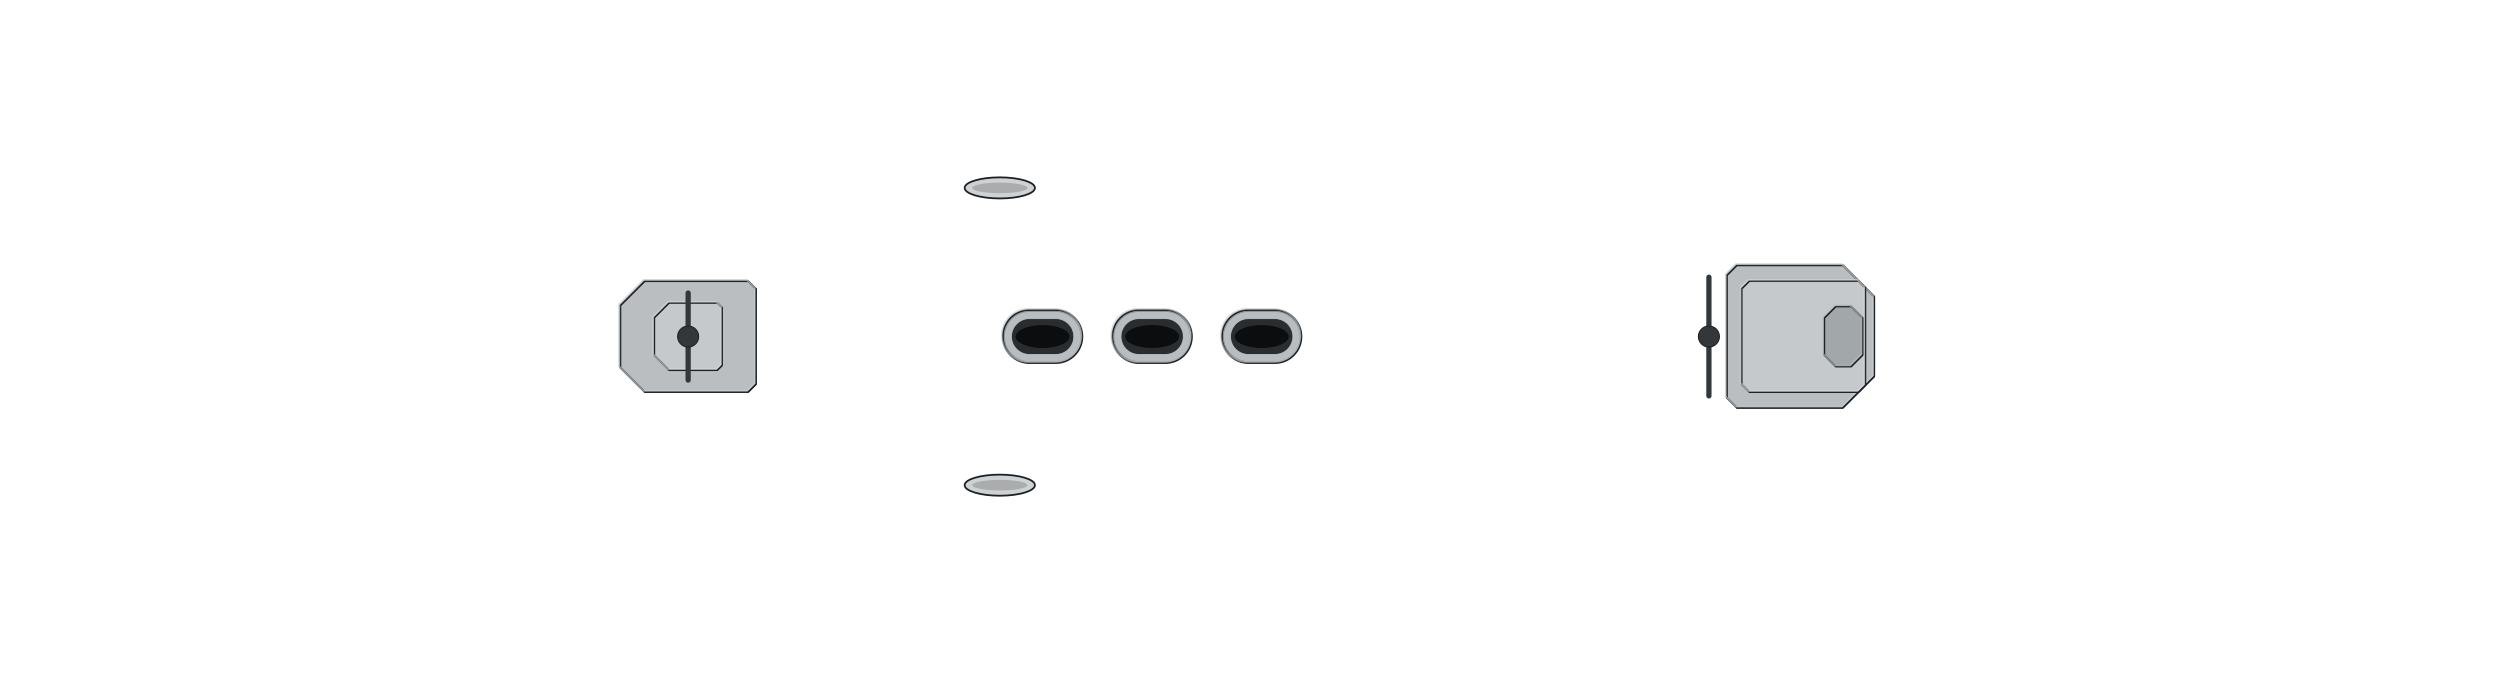
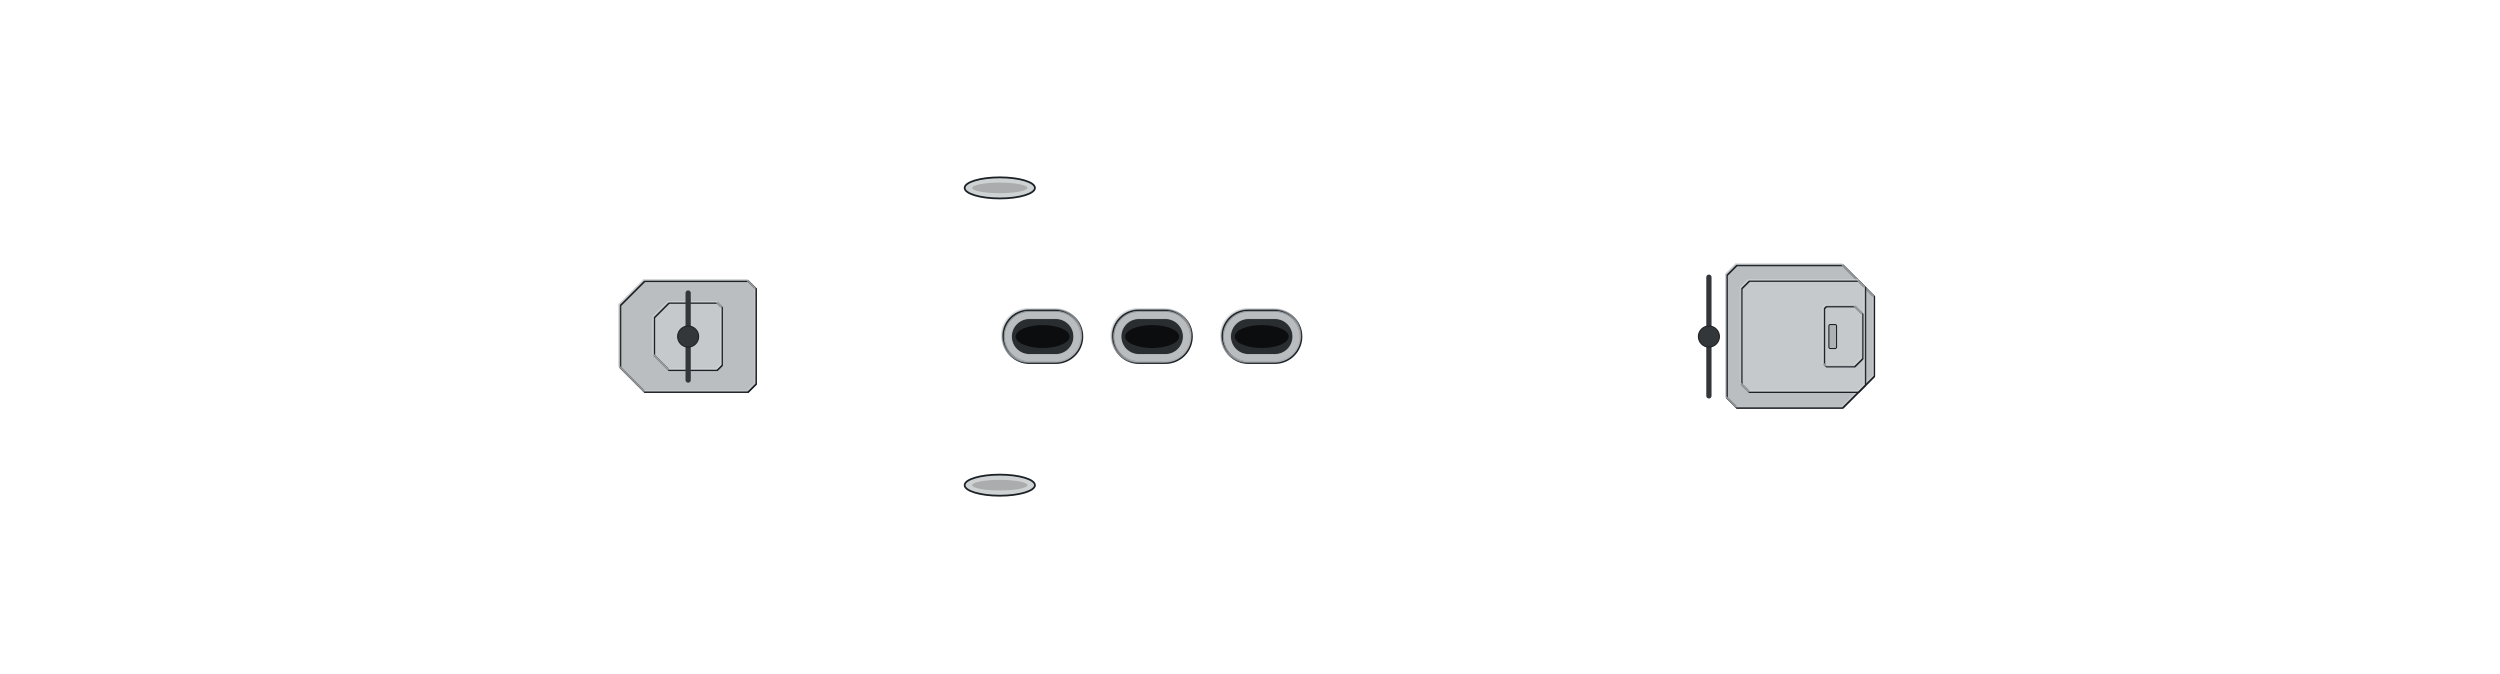
<svg xmlns="http://www.w3.org/2000/svg" width="1664" height="448" viewBox="-83.2 -22.4 166.4 44.8" shape-rendering="geometricPrecision">
  <defs>
    <clipPath id="hullclip">
      <path d="M-78,-1.316 L-77.994,-1.472 L-77.977,-1.627 L-77.949,-1.782 L-77.909,-1.937 L-77.858,-2.092 L-77.795,-2.247 L-77.721,-2.401 L-77.636,-2.556 L-77.539,-2.71 L-77.431,-2.864 L-77.312,-3.018 L-77.181,-3.171 L-77.04,-3.324 L-76.887,-3.477 L-76.722,-3.63 L-76.547,-3.782 L-76.36,-3.933 L-76.162,-4.085 L-75.953,-4.235 L-75.733,-4.386 L-75.502,-4.535 L-75.26,-4.685 L-75.007,-4.833 L-74.743,-4.982 L-74.468,-5.129 L-74.182,-5.276 L-73.886,-5.422 L-73.578,-5.568 L-73.26,-5.713 L-72.931,-5.857 L-72.592,-6 L-72.242,-6.143 L-71.881,-6.285 L-71.51,-6.425 L-71.128,-6.566 L-70.736,-6.705 L-70.334,-6.843 L-69.921,-6.981 L-69.499,-7.117 L-69.066,-7.253 L-68.623,-7.387 L-68.17,-7.521 L-67.707,-7.653 L-67.234,-7.785 L-66.751,-7.915 L-66.258,-8.044 L-65.756,-8.172 L-65.245,-8.299 L-64.723,-8.425 L-64.193,-8.55 L-63.653,-8.673 L-63.103,-8.795 L-62.545,-8.916 L-61.977,-9.036 L-61.4,-9.154 L-60.815,-9.271 L-60.22,-9.386 L-59.617,-9.501 L-59.005,-9.614 L-58.384,-9.725 L-57.755,-9.835 L-57.117,-9.944 L-56.471,-10.051 L-55.817,-10.156 L-55.154,-10.261 L-54.484,-10.363 L-53.805,-10.464 L-53.119,-10.564 L-52.425,-10.662 L-51.724,-10.758 L-51.014,-10.853 L-50.298,-10.946 L-49.574,-11.037 L-48.842,-11.127 L-48.104,-11.215 L-47.359,-11.301 L-46.606,-11.386 L-45.847,-11.469 L-45.081,-11.55 L-44.309,-11.629 L-43.53,-11.706 L-42.745,-11.782 L-41.954,-11.856 L-41.156,-11.928 L-40.352,-11.998 L-39.543,-12.066 L-38.728,-12.133 L-37.907,-12.197 L-37.08,-12.26 L-36.248,-12.32 L-35.411,-12.379 L-34.569,-12.435 L-33.722,-12.49 L-32.869,-12.542 L-32.012,-12.593 L-31.15,-12.642 L-30.284,-12.688 L-29.413,-12.732 L-28.538,-12.775 L-27.659,-12.815 L-26.776,-12.853 L-25.889,-12.889 L-24.998,-12.923 L-24.103,-12.955 L-23.205,-12.984 L-22.304,-13.012 L-21.399,-13.037 L-20.491,-13.06 L-19.58,-13.08 L-18.667,-13.099 L-17.75,-13.115 L-16.831,-13.129 L-15.91,-13.141 L-14.986,-13.15 L-14.06,-13.157 L-13.132,-13.162 L-12.202,-13.165 L-11.27,-13.165 L-10.337,-13.165 L-9.402,-13.165 L-8.466,-13.165 L-7.528,-13.165 L-6.589,-13.165 L-5.65,-13.165 L-4.71,-13.165 L-3.768,-13.165 L-2.827,-13.165 L-1.885,-13.165 L-0.942,-13.165 L-0,-13.165 L0.942,-13.165 L1.885,-13.165 L2.827,-13.165 L3.768,-13.165 L4.71,-13.165 L5.65,-13.165 L6.589,-13.165 L7.528,-13.165 L8.466,-13.165 L9.402,-13.165 L10.337,-13.165 L11.27,-13.165 L12.202,-13.165 L13.132,-13.165 L14.06,-13.165 L14.986,-13.165 L15.91,-13.165 L16.831,-13.165 L17.75,-13.165 L18.667,-13.165 L19.58,-13.165 L20.491,-13.165 L21.399,-13.165 L22.304,-13.143 L23.205,-13.11 L24.103,-13.071 L24.998,-13.027 L25.889,-12.978 L26.776,-12.923 L27.659,-12.863 L28.538,-12.798 L29.413,-12.727 L30.284,-12.652 L31.15,-12.571 L32.012,-12.486 L32.869,-12.395 L33.722,-12.3 L34.569,-12.199 L35.411,-12.095 L36.248,-11.985 L37.08,-11.871 L37.907,-11.753 L38.728,-11.63 L39.543,-11.503 L40.352,-11.373 L41.156,-11.238 L41.954,-11.099 L42.745,-10.957 L43.53,-10.812 L44.309,-10.663 L45.081,-10.511 L45.847,-10.355 L46.606,-10.197 L47.359,-10.036 L48.104,-9.872 L48.842,-9.706 L49.574,-9.537 L50.298,-9.366 L51.014,-9.193 L51.724,-9.019 L52.425,-8.842 L53.119,-8.664 L53.805,-8.484 L54.484,-8.303 L55.154,-8.121 L55.817,-7.938 L56.471,-7.754 L57.117,-7.569 L57.755,-7.384 L58.384,-7.198 L59.005,-7.012 L59.617,-6.826 L60.22,-6.64 L60.815,-6.454 L61.4,-6.268 L61.977,-6.083 L62.545,-5.898 L63.103,-5.715 L63.653,-5.532 L64.193,-5.35 L64.723,-5.169 L65.245,-4.989 L65.756,-4.811 L66.258,-4.635 L66.751,-4.46 L67.234,-4.287 L67.707,-4.116 L68.17,-3.947 L68.623,-3.78 L69.066,-3.615 L69.499,-3.453 L69.921,-3.293 L70.334,-3.136 L70.736,-2.982 L71.128,-2.83 L71.51,-2.682 L71.881,-2.537 L72.242,-2.394 L72.592,-2.255 L72.931,-2.12 L73.26,-1.988 L73.578,-1.859 L73.886,-1.735 L74.182,-1.614 L74.468,-1.496 L74.743,-1.383 L75.007,-1.274 L75.26,-1.168 L75.502,-1.067 L75.733,-0.97 L75.953,-0.878 L76.162,-0.79 L76.36,-0.706 L76.547,-0.626 L76.722,-0.552 L76.887,-0.481 L77.04,-0.416 L77.181,-0.355 L77.312,-0.298 L77.431,-0.247 L77.539,-0.2 L77.636,-0.158 L77.721,-0.121 L77.795,-0.089 L77.858,-0.062 L77.909,-0.04 L77.949,-0.022 L77.949,0.022 L77.909,0.04 L77.858,0.062 L77.795,0.089 L77.721,0.121 L77.636,0.158 L77.539,0.2 L77.431,0.247 L77.312,0.298 L77.181,0.355 L77.04,0.416 L76.887,0.481 L76.722,0.552 L76.547,0.626 L76.36,0.706 L76.162,0.79 L75.953,0.878 L75.733,0.97 L75.502,1.067 L75.26,1.168 L75.007,1.274 L74.743,1.383 L74.468,1.496 L74.182,1.614 L73.886,1.735 L73.578,1.859 L73.26,1.988 L72.931,2.12 L72.592,2.255 L72.242,2.394 L71.881,2.537 L71.51,2.682 L71.128,2.83 L70.736,2.982 L70.334,3.136 L69.921,3.293 L69.499,3.453 L69.066,3.615 L68.623,3.78 L68.17,3.947 L67.707,4.116 L67.234,4.287 L66.751,4.46 L66.258,4.635 L65.756,4.811 L65.245,4.989 L64.723,5.169 L64.193,5.35 L63.653,5.532 L63.103,5.715 L62.545,5.898 L61.977,6.083 L61.4,6.268 L60.815,6.454 L60.22,6.64 L59.617,6.826 L59.005,7.012 L58.384,7.198 L57.755,7.384 L57.117,7.569 L56.471,7.754 L55.817,7.938 L55.154,8.121 L54.484,8.303 L53.805,8.484 L53.119,8.664 L52.425,8.842 L51.724,9.019 L51.014,9.193 L50.298,9.366 L49.574,9.537 L48.842,9.706 L48.104,9.872 L47.359,10.036 L46.606,10.197 L45.847,10.355 L45.081,10.511 L44.309,10.663 L43.53,10.812 L42.745,10.957 L41.954,11.099 L41.156,11.238 L40.352,11.373 L39.543,11.503 L38.728,11.63 L37.907,11.753 L37.08,11.871 L36.248,11.985 L35.411,12.095 L34.569,12.199 L33.722,12.3 L32.869,12.395 L32.012,12.486 L31.15,12.571 L30.284,12.652 L29.413,12.727 L28.538,12.798 L27.659,12.863 L26.776,12.923 L25.889,12.978 L24.998,13.027 L24.103,13.071 L23.205,13.11 L22.304,13.143 L21.399,13.165 L20.491,13.165 L19.58,13.165 L18.667,13.165 L17.75,13.165 L16.831,13.165 L15.91,13.165 L14.986,13.165 L14.06,13.165 L13.132,13.165 L12.202,13.165 L11.27,13.165 L10.337,13.165 L9.402,13.165 L8.466,13.165 L7.528,13.165 L6.589,13.165 L5.65,13.165 L4.71,13.165 L3.768,13.165 L2.827,13.165 L1.885,13.165 L0.942,13.165 L-0,13.165 L-0.942,13.165 L-1.885,13.165 L-2.827,13.165 L-3.768,13.165 L-4.71,13.165 L-5.65,13.165 L-6.589,13.165 L-7.528,13.165 L-8.466,13.165 L-9.402,13.165 L-10.337,13.165 L-11.27,13.165 L-12.202,13.165 L-13.132,13.162 L-14.06,13.157 L-14.986,13.15 L-15.91,13.141 L-16.831,13.129 L-17.75,13.115 L-18.667,13.099 L-19.58,13.08 L-20.491,13.06 L-21.399,13.037 L-22.304,13.012 L-23.205,12.984 L-24.103,12.955 L-24.998,12.923 L-25.889,12.889 L-26.776,12.853 L-27.659,12.815 L-28.538,12.775 L-29.413,12.732 L-30.284,12.688 L-31.15,12.642 L-32.012,12.593 L-32.869,12.542 L-33.722,12.49 L-34.569,12.435 L-35.411,12.379 L-36.248,12.32 L-37.08,12.26 L-37.907,12.197 L-38.728,12.133 L-39.543,12.066 L-40.352,11.998 L-41.156,11.928 L-41.954,11.856 L-42.745,11.782 L-43.53,11.706 L-44.309,11.629 L-45.081,11.55 L-45.847,11.469 L-46.606,11.386 L-47.359,11.301 L-48.104,11.215 L-48.842,11.127 L-49.574,11.037 L-50.298,10.946 L-51.014,10.853 L-51.724,10.758 L-52.425,10.662 L-53.119,10.564 L-53.805,10.464 L-54.484,10.363 L-55.154,10.261 L-55.817,10.156 L-56.471,10.051 L-57.117,9.944 L-57.755,9.835 L-58.384,9.725 L-59.005,9.614 L-59.617,9.501 L-60.22,9.386 L-60.815,9.271 L-61.4,9.154 L-61.977,9.036 L-62.545,8.916 L-63.103,8.795 L-63.653,8.673 L-64.193,8.55 L-64.723,8.425 L-65.245,8.299 L-65.756,8.172 L-66.258,8.044 L-66.751,7.915 L-67.234,7.785 L-67.707,7.653 L-68.17,7.521 L-68.623,7.387 L-69.066,7.253 L-69.499,7.117 L-69.921,6.981 L-70.334,6.843 L-70.736,6.705 L-71.128,6.566 L-71.51,6.425 L-71.881,6.285 L-72.242,6.143 L-72.592,6 L-72.931,5.857 L-73.26,5.713 L-73.578,5.568 L-73.886,5.422 L-74.182,5.276 L-74.468,5.129 L-74.743,4.982 L-75.007,4.833 L-75.26,4.685 L-75.502,4.535 L-75.733,4.386 L-75.953,4.235 L-76.162,4.085 L-76.36,3.933 L-76.547,3.782 L-76.722,3.63 L-76.887,3.477 L-77.04,3.324 L-77.181,3.171 L-77.312,3.018 L-77.431,2.864 L-77.539,2.71 L-77.636,2.556 L-77.721,2.401 L-77.795,2.247 L-77.858,2.092 L-77.909,1.937 L-77.949,1.782 L-77.977,1.627 L-77.994,1.472 L-78,1.316 Z" />
    </clipPath>
    <clipPath id="deckclip">
      <path d="M-78,-0.766 L-77.994,-0.922 L-77.977,-1.077 L-77.949,-1.232 L-77.909,-1.387 L-77.858,-1.542 L-77.795,-1.697 L-77.721,-1.851 L-77.636,-2.006 L-77.539,-2.16 L-77.431,-2.314 L-77.312,-2.468 L-77.181,-2.621 L-77.04,-2.774 L-76.887,-2.927 L-76.722,-3.08 L-76.547,-3.232 L-76.36,-3.383 L-76.162,-3.535 L-75.953,-3.685 L-75.733,-3.836 L-75.502,-3.985 L-75.26,-4.135 L-75.007,-4.283 L-74.743,-4.432 L-74.468,-4.579 L-74.182,-4.726 L-73.886,-4.872 L-73.578,-5.018 L-73.26,-5.163 L-72.931,-5.307 L-72.592,-5.45 L-72.242,-5.593 L-71.881,-5.735 L-71.51,-5.875 L-71.128,-6.016 L-70.736,-6.155 L-70.334,-6.293 L-69.921,-6.431 L-69.499,-6.567 L-69.066,-6.703 L-68.623,-6.837 L-68.17,-6.971 L-67.707,-7.103 L-67.234,-7.235 L-66.751,-7.365 L-66.258,-7.494 L-65.756,-7.622 L-65.245,-7.749 L-64.723,-7.875 L-64.193,-8 L-63.653,-8.123 L-63.103,-8.245 L-62.545,-8.366 L-61.977,-8.486 L-61.4,-8.604 L-60.815,-8.721 L-60.22,-8.836 L-59.617,-8.951 L-59.005,-9.064 L-58.384,-9.175 L-57.755,-9.285 L-57.117,-9.394 L-56.471,-9.501 L-55.817,-9.606 L-55.154,-9.711 L-54.484,-9.813 L-53.805,-9.914 L-53.119,-10.014 L-52.425,-10.112 L-51.724,-10.208 L-51.014,-10.303 L-50.298,-10.396 L-49.574,-10.487 L-48.842,-10.577 L-48.104,-10.665 L-47.359,-10.751 L-46.606,-10.836 L-45.847,-10.919 L-45.081,-11 L-44.309,-11.079 L-43.53,-11.156 L-42.745,-11.232 L-41.954,-11.306 L-41.156,-11.378 L-40.352,-11.448 L-39.543,-11.516 L-38.728,-11.583 L-37.907,-11.647 L-37.08,-11.71 L-36.248,-11.77 L-35.411,-11.829 L-34.569,-11.885 L-33.722,-11.94 L-32.869,-11.992 L-32.012,-12.043 L-31.15,-12.092 L-30.284,-12.138 L-29.413,-12.182 L-28.538,-12.225 L-27.659,-12.265 L-26.776,-12.303 L-25.889,-12.339 L-24.998,-12.373 L-24.103,-12.405 L-23.205,-12.434 L-22.304,-12.462 L-21.399,-12.487 L-20.491,-12.51 L-19.58,-12.53 L-18.667,-12.549 L-17.75,-12.565 L-16.831,-12.579 L-15.91,-12.591 L-14.986,-12.6 L-14.06,-12.607 L-13.132,-12.612 L-12.202,-12.615 L-11.27,-12.615 L-10.337,-12.615 L-9.402,-12.615 L-8.466,-12.615 L-7.528,-12.615 L-6.589,-12.615 L-5.65,-12.615 L-4.71,-12.615 L-3.768,-12.615 L-2.827,-12.615 L-1.885,-12.615 L-0.942,-12.615 L-0,-12.615 L0.942,-12.615 L1.885,-12.615 L2.827,-12.615 L3.768,-12.615 L4.71,-12.615 L5.65,-12.615 L6.589,-12.615 L7.528,-12.615 L8.466,-12.615 L9.402,-12.615 L10.337,-12.615 L11.27,-12.615 L12.202,-12.615 L13.132,-12.615 L14.06,-12.615 L14.986,-12.615 L15.91,-12.615 L16.831,-12.615 L17.75,-12.615 L18.667,-12.615 L19.58,-12.615 L20.491,-12.615 L21.399,-12.615 L22.304,-12.593 L23.205,-12.56 L24.103,-12.521 L24.998,-12.477 L25.889,-12.428 L26.776,-12.373 L27.659,-12.313 L28.538,-12.248 L29.413,-12.177 L30.284,-12.102 L31.15,-12.021 L32.012,-11.936 L32.869,-11.845 L33.722,-11.75 L34.569,-11.649 L35.411,-11.545 L36.248,-11.435 L37.08,-11.321 L37.907,-11.203 L38.728,-11.08 L39.543,-10.953 L40.352,-10.823 L41.156,-10.688 L41.954,-10.549 L42.745,-10.407 L43.53,-10.262 L44.309,-10.113 L45.081,-9.961 L45.847,-9.805 L46.606,-9.647 L47.359,-9.486 L48.104,-9.322 L48.842,-9.156 L49.574,-8.987 L50.298,-8.816 L51.014,-8.643 L51.724,-8.469 L52.425,-8.292 L53.119,-8.114 L53.805,-7.934 L54.484,-7.753 L55.154,-7.571 L55.817,-7.388 L56.471,-7.204 L57.117,-7.019 L57.755,-6.834 L58.384,-6.648 L59.005,-6.462 L59.617,-6.276 L60.22,-6.09 L60.815,-5.904 L61.4,-5.718 L61.977,-5.533 L62.545,-5.348 L63.103,-5.165 L63.653,-4.982 L64.193,-4.8 L64.723,-4.619 L65.245,-4.439 L65.756,-4.261 L66.258,-4.085 L66.751,-3.91 L67.234,-3.737 L67.707,-3.566 L68.17,-3.397 L68.623,-3.23 L69.066,-3.065 L69.499,-2.903 L69.921,-2.743 L70.334,-2.586 L70.736,-2.432 L71.128,-2.28 L71.51,-2.132 L71.881,-1.987 L72.242,-1.844 L72.592,-1.705 L72.931,-1.57 L73.26,-1.438 L73.578,-1.309 L73.886,-1.185 L74.182,-1.064 L74.468,-0.946 L74.743,-0.833 L75.007,-0.724 L75.26,-0.618 L75.502,-0.517 L75.733,-0.42 L75.953,-0.328 L76.162,-0.24 L76.36,-0.156 L76.547,-0.076 L76.547,0.076 L76.36,0.156 L76.162,0.24 L75.953,0.328 L75.733,0.42 L75.502,0.517 L75.26,0.618 L75.007,0.724 L74.743,0.833 L74.468,0.946 L74.182,1.064 L73.886,1.185 L73.578,1.309 L73.26,1.438 L72.931,1.57 L72.592,1.705 L72.242,1.844 L71.881,1.987 L71.51,2.132 L71.128,2.28 L70.736,2.432 L70.334,2.586 L69.921,2.743 L69.499,2.903 L69.066,3.065 L68.623,3.23 L68.17,3.397 L67.707,3.566 L67.234,3.737 L66.751,3.91 L66.258,4.085 L65.756,4.261 L65.245,4.439 L64.723,4.619 L64.193,4.8 L63.653,4.982 L63.103,5.165 L62.545,5.348 L61.977,5.533 L61.4,5.718 L60.815,5.904 L60.22,6.09 L59.617,6.276 L59.005,6.462 L58.384,6.648 L57.755,6.834 L57.117,7.019 L56.471,7.204 L55.817,7.388 L55.154,7.571 L54.484,7.753 L53.805,7.934 L53.119,8.114 L52.425,8.292 L51.724,8.469 L51.014,8.643 L50.298,8.816 L49.574,8.987 L48.842,9.156 L48.104,9.322 L47.359,9.486 L46.606,9.647 L45.847,9.805 L45.081,9.961 L44.309,10.113 L43.53,10.262 L42.745,10.407 L41.954,10.549 L41.156,10.688 L40.352,10.823 L39.543,10.953 L38.728,11.08 L37.907,11.203 L37.08,11.321 L36.248,11.435 L35.411,11.545 L34.569,11.649 L33.722,11.75 L32.869,11.845 L32.012,11.936 L31.15,12.021 L30.284,12.102 L29.413,12.177 L28.538,12.248 L27.659,12.313 L26.776,12.373 L25.889,12.428 L24.998,12.477 L24.103,12.521 L23.205,12.56 L22.304,12.593 L21.399,12.615 L20.491,12.615 L19.58,12.615 L18.667,12.615 L17.75,12.615 L16.831,12.615 L15.91,12.615 L14.986,12.615 L14.06,12.615 L13.132,12.615 L12.202,12.615 L11.27,12.615 L10.337,12.615 L9.402,12.615 L8.466,12.615 L7.528,12.615 L6.589,12.615 L5.65,12.615 L4.71,12.615 L3.768,12.615 L2.827,12.615 L1.885,12.615 L0.942,12.615 L-0,12.615 L-0.942,12.615 L-1.885,12.615 L-2.827,12.615 L-3.768,12.615 L-4.71,12.615 L-5.65,12.615 L-6.589,12.615 L-7.528,12.615 L-8.466,12.615 L-9.402,12.615 L-10.337,12.615 L-11.27,12.615 L-12.202,12.615 L-13.132,12.612 L-14.06,12.607 L-14.986,12.6 L-15.91,12.591 L-16.831,12.579 L-17.75,12.565 L-18.667,12.549 L-19.58,12.53 L-20.491,12.51 L-21.399,12.487 L-22.304,12.462 L-23.205,12.434 L-24.103,12.405 L-24.998,12.373 L-25.889,12.339 L-26.776,12.303 L-27.659,12.265 L-28.538,12.225 L-29.413,12.182 L-30.284,12.138 L-31.15,12.092 L-32.012,12.043 L-32.869,11.992 L-33.722,11.94 L-34.569,11.885 L-35.411,11.829 L-36.248,11.77 L-37.08,11.71 L-37.907,11.647 L-38.728,11.583 L-39.543,11.516 L-40.352,11.448 L-41.156,11.378 L-41.954,11.306 L-42.745,11.232 L-43.53,11.156 L-44.309,11.079 L-45.081,11 L-45.847,10.919 L-46.606,10.836 L-47.359,10.751 L-48.104,10.665 L-48.842,10.577 L-49.574,10.487 L-50.298,10.396 L-51.014,10.303 L-51.724,10.208 L-52.425,10.112 L-53.119,10.014 L-53.805,9.914 L-54.484,9.813 L-55.154,9.711 L-55.817,9.606 L-56.471,9.501 L-57.117,9.394 L-57.755,9.285 L-58.384,9.175 L-59.005,9.064 L-59.617,8.951 L-60.22,8.836 L-60.815,8.721 L-61.4,8.604 L-61.977,8.486 L-62.545,8.366 L-63.103,8.245 L-63.653,8.123 L-64.193,8 L-64.723,7.875 L-65.245,7.749 L-65.756,7.622 L-66.258,7.494 L-66.751,7.365 L-67.234,7.235 L-67.707,7.103 L-68.17,6.971 L-68.623,6.837 L-69.066,6.703 L-69.499,6.567 L-69.921,6.431 L-70.334,6.293 L-70.736,6.155 L-71.128,6.016 L-71.51,5.875 L-71.881,5.735 L-72.242,5.593 L-72.592,5.45 L-72.931,5.307 L-73.26,5.163 L-73.578,5.018 L-73.886,4.872 L-74.182,4.726 L-74.468,4.579 L-74.743,4.432 L-75.007,4.283 L-75.26,4.135 L-75.502,3.985 L-75.733,3.836 L-75.953,3.685 L-76.162,3.535 L-76.36,3.383 L-76.547,3.232 L-76.722,3.08 L-76.887,2.927 L-77.04,2.774 L-77.181,2.621 L-77.312,2.468 L-77.431,2.314 L-77.539,2.16 L-77.636,2.006 L-77.721,1.851 L-77.795,1.697 L-77.858,1.542 L-77.909,1.387 L-77.949,1.232 L-77.977,1.077 L-77.994,0.922 L-78,0.766 Z" />
    </clipPath>
  </defs>
  <path d="M41.545,2.654 L39.46,4.739 L32.408,4.739 L31.745,4.076 L31.745,-4.076 L32.408,-4.739 L39.46,-4.739 L41.545,-2.654 Z" fill="#aeb3b5" stroke="#1c2126" stroke-width="0.12" stroke-linejoin="round" />
  <path d="M41.545,2.654 L39.46,4.739 L32.408,4.739 L31.745,4.076 L31.745,-4.076 L32.408,-4.739 L39.46,-4.739 L41.545,-2.654 Z" fill="none" stroke="#c2c6c8" stroke-width="0.108" transform="translate(-0.072,-0.072)" stroke-opacity="0.7" />
  <path d="M41.545,2.654 L39.46,4.739 L32.408,4.739 L31.745,4.076 L31.745,-4.076 L32.408,-4.739 L39.46,-4.739 L41.545,-2.654 Z" fill="#babec0" stroke="#1c2126" stroke-width="0.12" stroke-linejoin="round" />
  <path d="M41.545,2.654 L39.46,4.739 L32.408,4.739 L31.745,4.076 L31.745,-4.076 L32.408,-4.739 L39.46,-4.739 L41.545,-2.654 Z" fill="none" stroke="#cbced0" stroke-width="0.108" transform="translate(-0.072,-0.072)" stroke-opacity="0.7" />
  <path d="M40.502,3.697 L33.242,3.697 L32.725,3.179 L32.725,-3.179 L33.242,-3.697 L40.502,-3.697 L40.957,-3.242 L40.957,3.242 Z" fill="#c6c9cb" stroke="#1c2126" stroke-width="0.12" stroke-linejoin="round" />
  <path d="M40.502,3.697 L33.242,3.697 L32.725,3.179 L32.725,-3.179 L33.242,-3.697 L40.502,-3.697 L40.957,-3.242 L40.957,3.242 Z" fill="none" stroke="#d4d6d8" stroke-width="0.108" transform="translate(-0.072,-0.072)" stroke-opacity="0.7" />
  <path d="M-32.887,3.17 L-33.403,3.686 L-40.285,3.686 L-41.907,2.064 L-41.907,-2.064 L-40.285,-3.686 L-33.403,-3.686 L-32.887,-3.17 Z" fill="#aeb3b5" stroke="#1c2126" stroke-width="0.12" stroke-linejoin="round" />
  <path d="M-32.887,3.17 L-33.403,3.686 L-40.285,3.686 L-41.907,2.064 L-41.907,-2.064 L-40.285,-3.686 L-33.403,-3.686 L-32.887,-3.17 Z" fill="none" stroke="#c2c6c8" stroke-width="0.108" transform="translate(-0.072,-0.072)" stroke-opacity="0.7" />
  <path d="M-32.887,-3.17 L-32.887,3.17 L-33.403,3.686 L-40.285,3.686 L-41.907,2.064 L-41.907,-2.064 L-40.285,-3.686 L-33.403,-3.686 Z" fill="#babec0" stroke="#1c2126" stroke-width="0.12" stroke-linejoin="round" />
  <path d="M-32.887,-3.17 L-32.887,3.17 L-33.403,3.686 L-40.285,3.686 L-41.907,2.064 L-41.907,-2.064 L-40.285,-3.686 L-33.403,-3.686 Z" fill="none" stroke="#cbced0" stroke-width="0.108" transform="translate(-0.072,-0.072)" stroke-opacity="0.7" />
  <path d="M-35.142,1.925 L-35.455,2.238 L-38.667,2.238 L-39.652,1.253 L-39.652,-1.253 L-38.667,-2.238 L-35.455,-2.238 L-35.142,-1.925 Z" fill="#c6c9cb" stroke="#1c2126" stroke-width="0.12" stroke-linejoin="round" />
  <path d="M-35.142,1.925 L-35.455,2.238 L-38.667,2.238 L-39.652,1.253 L-39.652,-1.253 L-38.667,-2.238 L-35.455,-2.238 L-35.142,-1.925 Z" fill="none" stroke="#d4d6d8" stroke-width="0.108" transform="translate(-0.072,-0.072)" stroke-opacity="0.7" />
-   <path d="M40.775,-1.235 L40.775,1.235 L40.01,2 L38.99,2 L38.225,1.235 L38.225,-1.235 L38.99,-2 L40.01,-2 Z" fill="#a2a7aa" stroke="#1c2126" stroke-width="0.12" stroke-linejoin="round" />
-   <path d="M40.775,-1.235 L40.775,1.235 L40.01,2 L38.99,2 L38.225,1.235 L38.225,-1.235 L38.99,-2 L40.01,-2 Z" fill="none" stroke="#b9bdbf" stroke-width="0.108" transform="translate(-0.072,-0.072)" stroke-opacity="0.7" />
+   <path d="M40.775,-1.487 L40.775,1.487 L40.262,2 L38.372,2 L38.225,1.853 L38.225,-1.853 L38.372,-2 L40.262,-2 Z" fill="#c6c9cb" stroke="#1c2126" stroke-width="0.12" stroke-linejoin="round" />
+   <path d="M38.631,-0.8 L38.941,-0.8 A0.1,0.1 0 0 1 39.041,-0.7 L39.041,0.7 A0.1,0.1 0 0 1 38.941,0.8 L38.631,0.8 A0.1,0.1 0 0 1 38.531,0.7 L38.531,-0.7 A0.1,0.1 0 0 1 38.631,-0.8 Z" fill="#aeb1b3" stroke="#1c2126" stroke-width="0.072" stroke-linejoin="round" />
+   <path d="M40.775,-1.487 L40.775,1.487 L40.262,2 L38.372,2 L38.225,1.853 L38.225,-1.853 L38.372,-2 L40.262,-2 Z" fill="none" stroke="#d4d6d8" stroke-width="0.108" transform="translate(-0.072,-0.072)" stroke-opacity="0.7" />
  <ellipse cx="-16.654" cy="9.893" rx="2.34" ry="0.702" fill="#cfd2d3" stroke="#1c2126" stroke-width="0.12" stroke-linejoin="round" />
  <ellipse cx="-16.654" cy="9.893" rx="1.84" ry="0.352" fill="#aaacad" />
  <ellipse cx="-16.654" cy="-9.893" rx="2.34" ry="0.702" fill="#cfd2d3" stroke="#1c2126" stroke-width="0.12" stroke-linejoin="round" />
  <ellipse cx="-16.654" cy="-9.893" rx="1.84" ry="0.352" fill="#aaacad" />
  <path d="M-0.103,-1.764 L1.66,-1.764 A1.764,1.764 0 0 1 3.424,0 L3.424,0 A1.764,1.764 0 0 1 1.66,1.764 L-0.103,1.764 A1.764,1.764 0 0 1 -1.867,0 L-1.867,0 A1.764,1.764 0 0 1 -0.103,-1.764 Z" fill="#a2a7aa" stroke="#1c2126" stroke-width="0.12" stroke-linejoin="round" />
  <path d="M-0.103,-1.164 L1.66,-1.164 A1.164,1.164 0 0 1 2.824,0 L2.824,0 A1.164,1.164 0 0 1 1.66,1.164 L-0.103,1.164 A1.164,1.164 0 0 1 -1.267,0 L-1.267,0 A1.164,1.164 0 0 1 -0.103,-1.164 Z" fill="#2a2d30" />
  <path d="M-0.103,-1.564 L1.66,-1.564 A1.564,1.564 0 0 1 3.224,0 L3.224,0 A1.564,1.564 0 0 1 1.66,1.564 L-0.103,1.564 A1.564,1.564 0 0 1 -1.667,0 L-1.667,0 A1.564,1.564 0 0 1 -0.103,-1.564 Z" fill="none" stroke="#868b8e" stroke-width="0.25" />
  <ellipse cx="0.779" cy="0" rx="1.796" ry="0.764" fill="#0b0d0f" />
  <path d="M-0.103,-1.414 L1.66,-1.414 A1.414,1.414 0 0 1 3.074,0 L3.074,0 A1.414,1.414 0 0 1 1.66,1.414 L-0.103,1.414 A1.414,1.414 0 0 1 -1.517,0 L-1.517,0 A1.414,1.414 0 0 1 -0.103,-1.414 Z" fill="none" stroke="#b9bdbf" stroke-width="0.45" />
  <path d="M-0.103,-1.764 L1.66,-1.764 A1.764,1.764 0 0 1 3.424,0 L3.424,0 A1.764,1.764 0 0 1 1.66,1.764 L-0.103,1.764 A1.764,1.764 0 0 1 -1.867,0 L-1.867,0 A1.764,1.764 0 0 1 -0.103,-1.764 Z" fill="none" stroke="#bec1c4" stroke-width="0.12" transform="translate(-0.072,-0.072)" stroke-opacity="0.6" />
  <path d="M-7.394,-1.764 L-5.631,-1.764 A1.764,1.764 0 0 1 -3.867,0 L-3.867,0 A1.764,1.764 0 0 1 -5.631,1.764 L-7.394,1.764 A1.764,1.764 0 0 1 -9.158,0 L-9.158,0 A1.764,1.764 0 0 1 -7.394,-1.764 Z" fill="#a2a7aa" stroke="#1c2126" stroke-width="0.12" stroke-linejoin="round" />
  <path d="M-7.394,-1.164 L-5.631,-1.164 A1.164,1.164 0 0 1 -4.467,0 L-4.467,0 A1.164,1.164 0 0 1 -5.631,1.164 L-7.394,1.164 A1.164,1.164 0 0 1 -8.558,0 L-8.558,0 A1.164,1.164 0 0 1 -7.394,-1.164 Z" fill="#2a2d30" />
  <path d="M-7.394,-1.564 L-5.631,-1.564 A1.564,1.564 0 0 1 -4.067,0 L-4.067,0 A1.564,1.564 0 0 1 -5.631,1.564 L-7.394,1.564 A1.564,1.564 0 0 1 -8.958,0 L-8.958,0 A1.564,1.564 0 0 1 -7.394,-1.564 Z" fill="none" stroke="#868b8e" stroke-width="0.25" />
  <ellipse cx="-6.513" cy="0" rx="1.796" ry="0.764" fill="#0b0d0f" />
  <path d="M-7.394,-1.414 L-5.631,-1.414 A1.414,1.414 0 0 1 -4.217,0 L-4.217,0 A1.414,1.414 0 0 1 -5.631,1.414 L-7.394,1.414 A1.414,1.414 0 0 1 -8.808,0 L-8.808,0 A1.414,1.414 0 0 1 -7.394,-1.414 Z" fill="none" stroke="#b9bdbf" stroke-width="0.45" />
  <path d="M-7.394,-1.764 L-5.631,-1.764 A1.764,1.764 0 0 1 -3.867,0 L-3.867,0 A1.764,1.764 0 0 1 -5.631,1.764 L-7.394,1.764 A1.764,1.764 0 0 1 -9.158,0 L-9.158,0 A1.764,1.764 0 0 1 -7.394,-1.764 Z" fill="none" stroke="#bec1c4" stroke-width="0.12" transform="translate(-0.072,-0.072)" stroke-opacity="0.6" />
  <path d="M-14.685,-1.764 L-12.922,-1.764 A1.764,1.764 0 0 1 -11.158,0 L-11.158,0 A1.764,1.764 0 0 1 -12.922,1.764 L-14.685,1.764 A1.764,1.764 0 0 1 -16.449,0 L-16.449,0 A1.764,1.764 0 0 1 -14.685,-1.764 Z" fill="#a2a7aa" stroke="#1c2126" stroke-width="0.12" stroke-linejoin="round" />
  <path d="M-14.685,-1.164 L-12.922,-1.164 A1.164,1.164 0 0 1 -11.758,0 L-11.758,0 A1.164,1.164 0 0 1 -12.922,1.164 L-14.685,1.164 A1.164,1.164 0 0 1 -15.849,0 L-15.849,0 A1.164,1.164 0 0 1 -14.685,-1.164 Z" fill="#2a2d30" />
  <path d="M-14.685,-1.564 L-12.922,-1.564 A1.564,1.564 0 0 1 -11.358,0 L-11.358,0 A1.564,1.564 0 0 1 -12.922,1.564 L-14.685,1.564 A1.564,1.564 0 0 1 -16.249,0 L-16.249,0 A1.564,1.564 0 0 1 -14.685,-1.564 Z" fill="none" stroke="#868b8e" stroke-width="0.25" />
  <ellipse cx="-13.804" cy="0" rx="1.796" ry="0.764" fill="#0b0d0f" />
  <path d="M-14.685,-1.414 L-12.922,-1.414 A1.414,1.414 0 0 1 -11.508,0 L-11.508,0 A1.414,1.414 0 0 1 -12.922,1.414 L-14.685,1.414 A1.414,1.414 0 0 1 -16.099,0 L-16.099,0 A1.414,1.414 0 0 1 -14.685,-1.414 Z" fill="none" stroke="#b9bdbf" stroke-width="0.45" />
  <path d="M-14.685,-1.764 L-12.922,-1.764 A1.764,1.764 0 0 1 -11.158,0 L-11.158,0 A1.764,1.764 0 0 1 -12.922,1.764 L-14.685,1.764 A1.764,1.764 0 0 1 -16.449,0 L-16.449,0 A1.764,1.764 0 0 1 -14.685,-1.764 Z" fill="none" stroke="#bec1c4" stroke-width="0.12" transform="translate(-0.072,-0.072)" stroke-opacity="0.6" />
  <line x1="30.545" y1="-3.949" x2="30.545" y2="3.949" stroke="#33373a" stroke-width="0.35" stroke-linecap="round" />
  <circle cx="30.545" cy="0" r="0.7" fill="#33373a" stroke="#1c2126" stroke-width="0.072" stroke-linejoin="round" />
  <line x1="-37.397" y1="-2.896" x2="-37.397" y2="2.896" stroke="#33373a" stroke-width="0.35" stroke-linecap="round" />
  <circle cx="-37.397" cy="0" r="0.7" fill="#33373a" stroke="#1c2126" stroke-width="0.072" stroke-linejoin="round" />
</svg>
